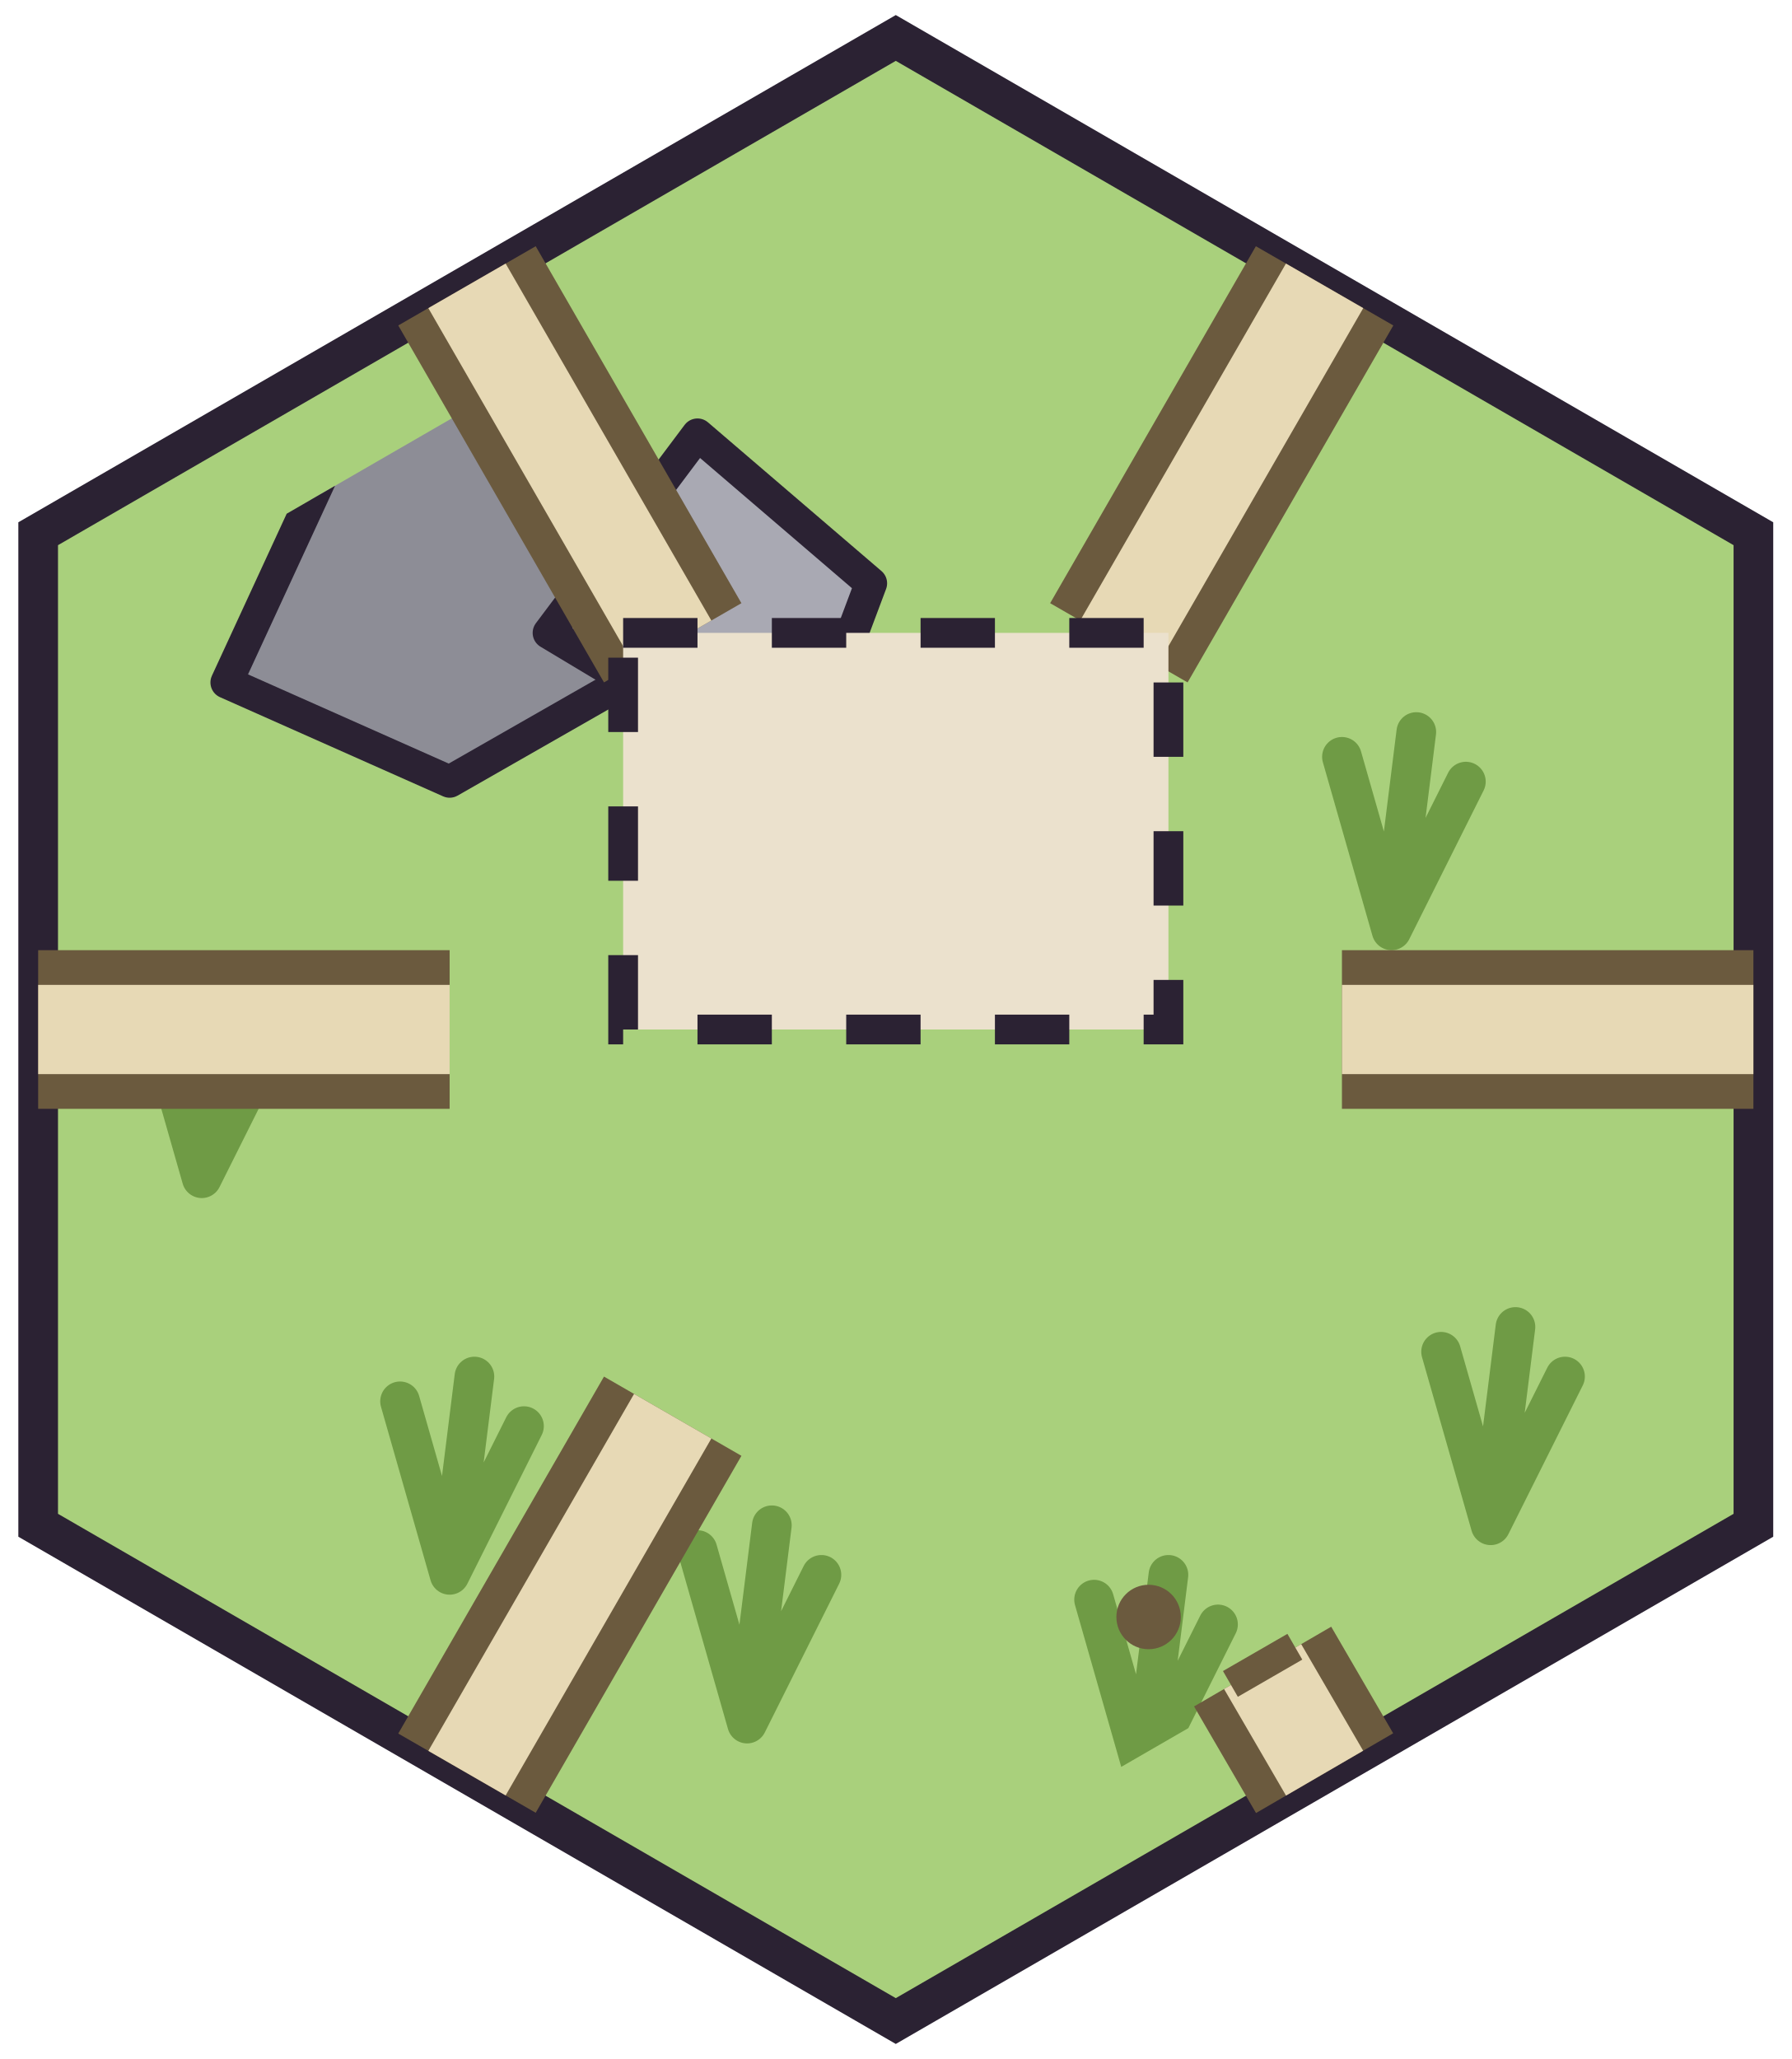
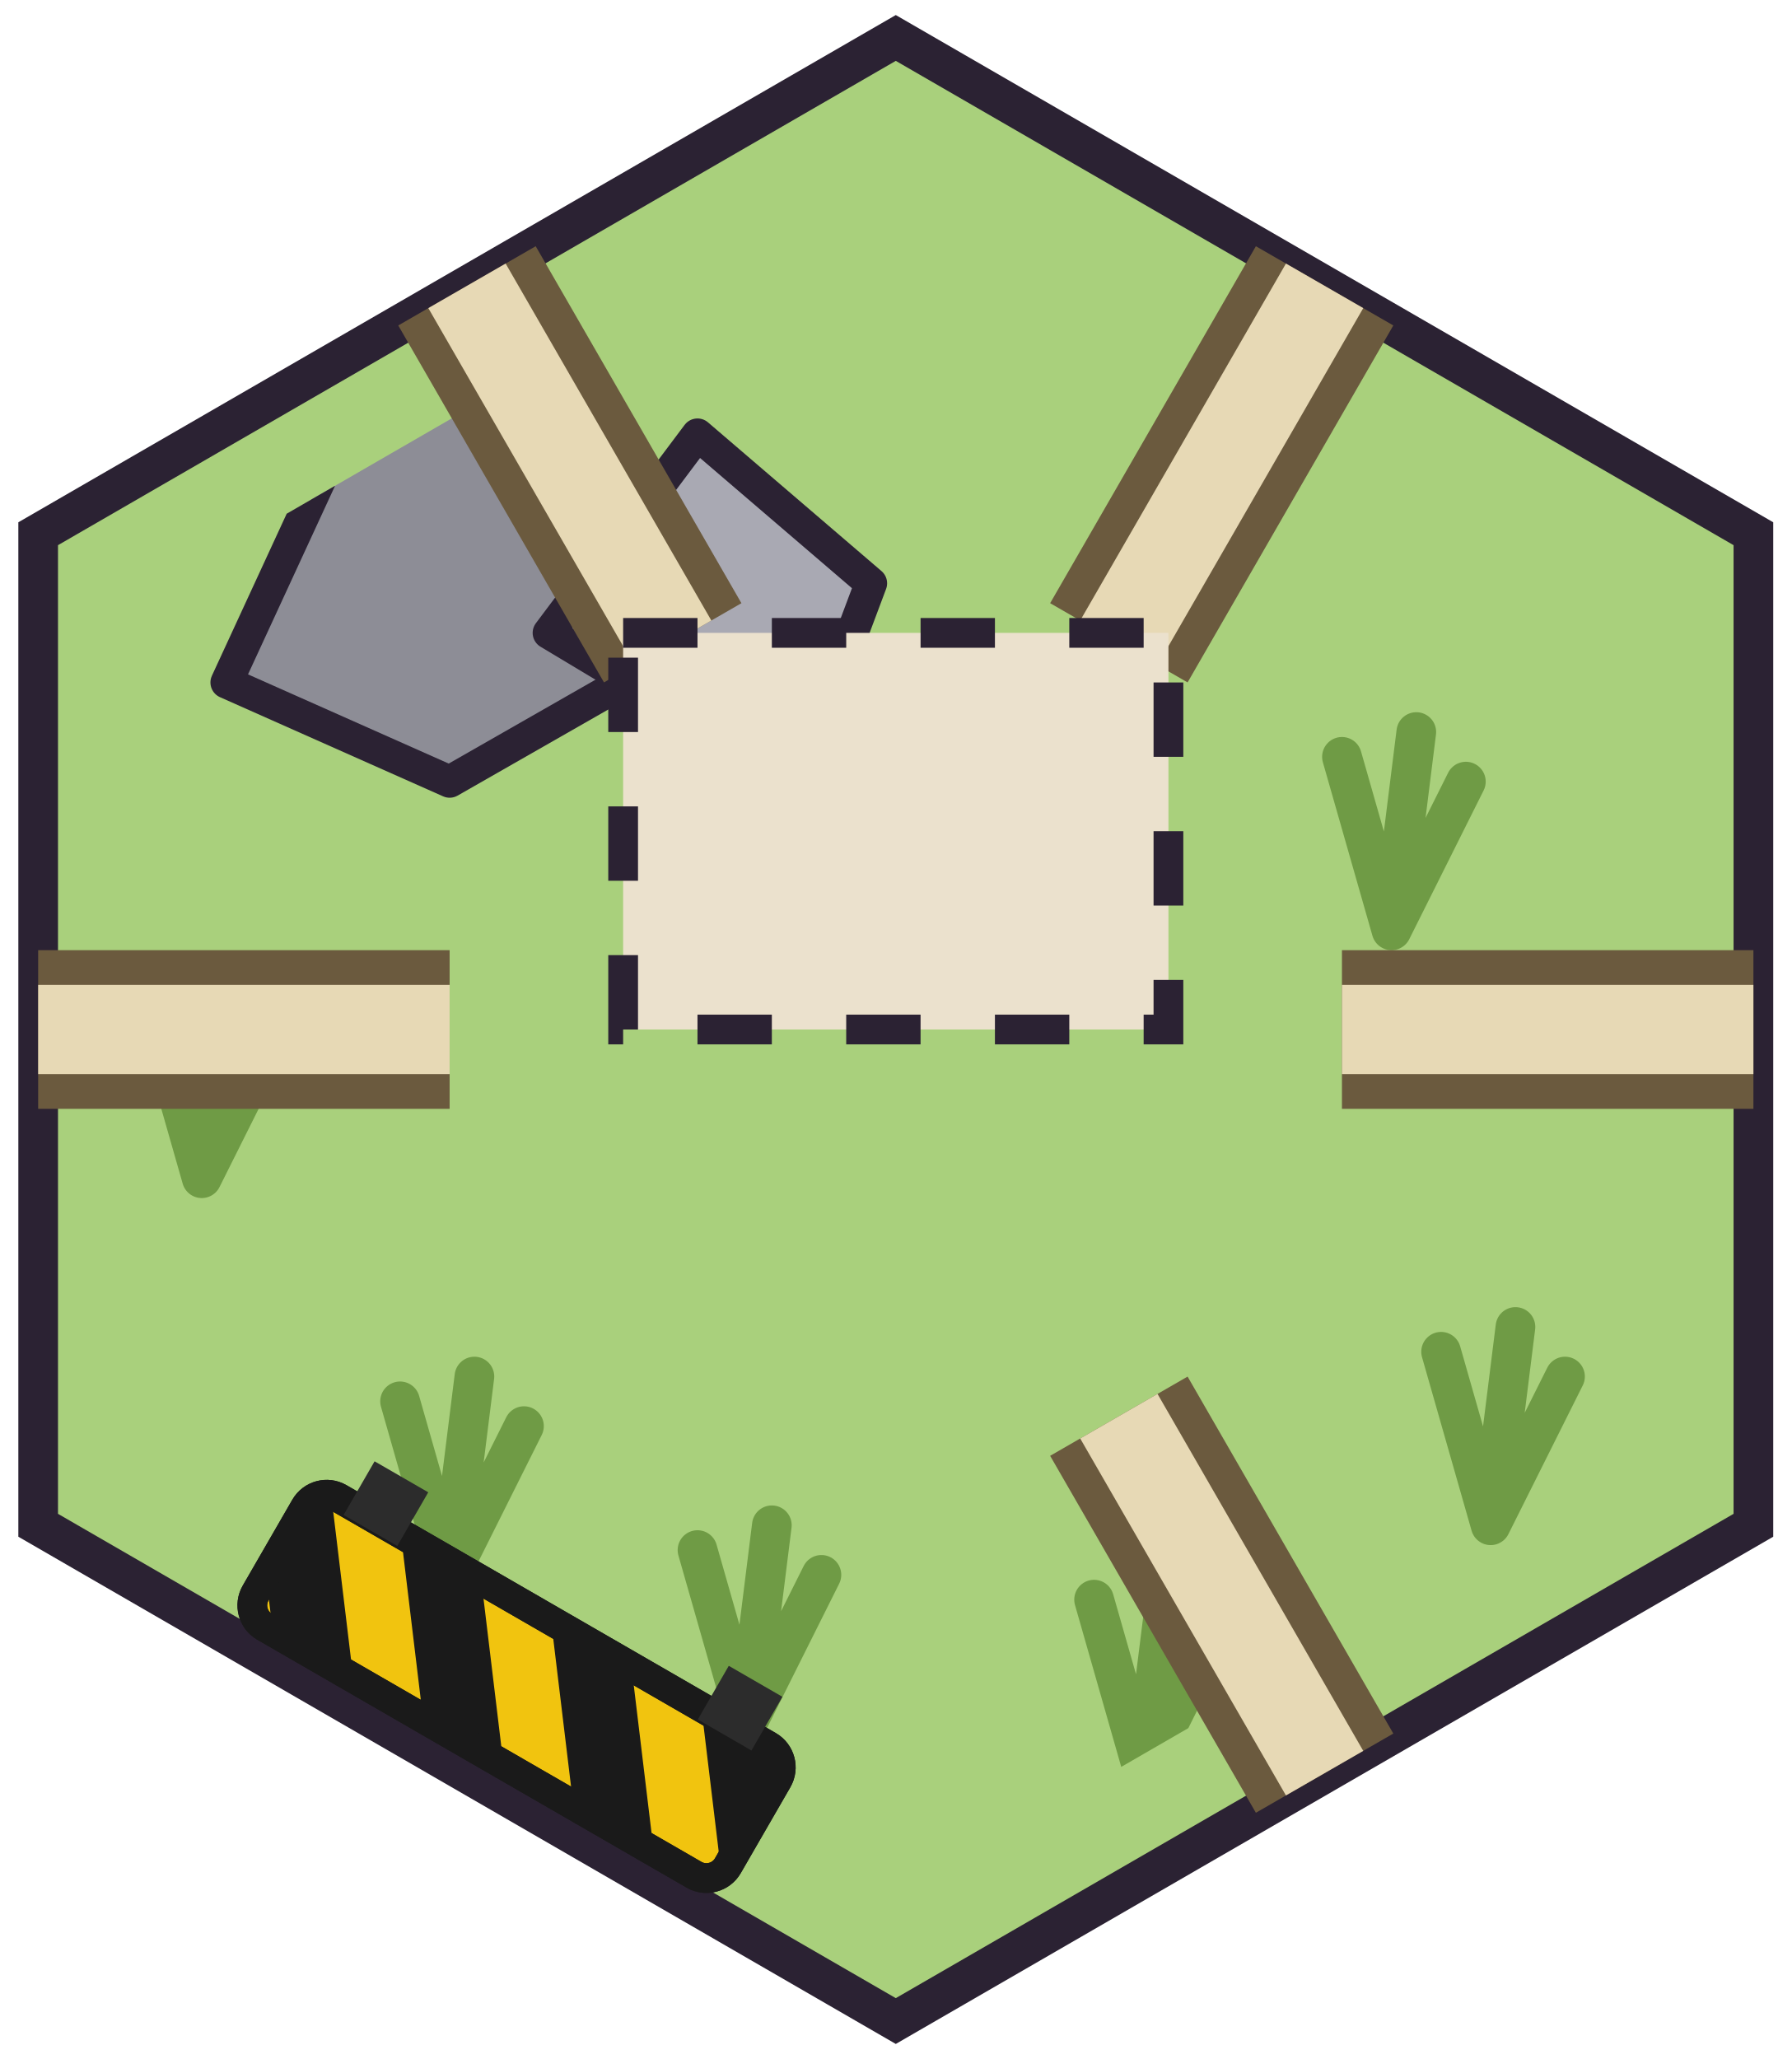
<svg xmlns="http://www.w3.org/2000/svg" viewBox="-36.14 -41.50 72.28 83.00" width="181" height="208" font-family="DejaVu Sans, Arial, sans-serif">
  <polygon points="34.6,20.0 0.0,40.0 -34.6,20.0 -34.6,-20.0 -0.0,-40.0 34.6,-20.0" fill="#a9d07c" stroke="#2b2233" stroke-width="1.6" />
  <clipPath id="c_iron">
    <polygon points="30.3,17.5 0.0,35.0 -30.3,17.5 -30.3,-17.5 -0.0,-35.0 30.3,-17.5" />
  </clipPath>
  <g clip-path="url(#c_iron)">
    <path d="M-18 22 l-2 -7 M-18 22 l1 -8 M-18 22 l3 -6" stroke="#6f9b45" stroke-width="1.6" fill="none" stroke-linecap="round" />
    <path d="M-6 28 l-2 -7 M-6 28 l1 -8 M-6 28 l3 -6" stroke="#6f9b45" stroke-width="1.6" fill="none" stroke-linecap="round" />
    <path d="M10 30 l-2 -7 M10 30 l1 -8 M10 30 l3 -6" stroke="#6f9b45" stroke-width="1.6" fill="none" stroke-linecap="round" />
    <path d="M24 20 l-2 -7 M24 20 l1 -8 M24 20 l3 -6" stroke="#6f9b45" stroke-width="1.6" fill="none" stroke-linecap="round" />
    <path d="M20 -4 l-2 -7 M20 -4 l1 -8 M20 -4 l3 -6" stroke="#6f9b45" stroke-width="1.6" fill="none" stroke-linecap="round" />
    <path d="M-28 6 l-2 -7 M-28 6 l1 -8 M-28 6 l3 -6" stroke="#6f9b45" stroke-width="1.6" fill="none" stroke-linecap="round" />
    <g stroke="#2b2233" stroke-width="1.3" stroke-linejoin="round">
      <polygon points="-27,-14 -21,-27 -12,-24 -11,-14 -18,-10" fill="#8d8d96" />
      <polygon points="-14,-16 -8,-24 -1,-18 -4,-10" fill="#a9a9b3" />
    </g>
  </g>
  <line x1="34.6" y1="0.0" x2="18.0" y2="0.0" stroke="#6b5a3e" stroke-width="6.4" />
  <line x1="34.6" y1="0.0" x2="18.0" y2="0.0" stroke="#e7d9b5" stroke-width="3.6" />
  <line x1="17.3" y1="-30.0" x2="9.0" y2="-15.6" stroke="#6b5a3e" stroke-width="6.4" />
  <line x1="17.3" y1="-30.0" x2="9.0" y2="-15.6" stroke="#e7d9b5" stroke-width="3.6" />
  <line x1="-17.3" y1="-30.0" x2="-9.0" y2="-15.6" stroke="#6b5a3e" stroke-width="6.4" />
  <line x1="-17.3" y1="-30.0" x2="-9.0" y2="-15.6" stroke="#e7d9b5" stroke-width="3.6" />
  <line x1="-34.6" y1="0.0" x2="-18.0" y2="0.0" stroke="#6b5a3e" stroke-width="6.4" />
  <line x1="-34.6" y1="0.0" x2="-18.0" y2="0.0" stroke="#e7d9b5" stroke-width="3.6" />
-   <line x1="-17.3" y1="30.0" x2="-9.0" y2="15.6" stroke="#6b5a3e" stroke-width="6.4" />
-   <line x1="-17.3" y1="30.0" x2="-9.0" y2="15.6" stroke="#e7d9b5" stroke-width="3.6" />
-   <line x1="17.3" y1="30.0" x2="14.8" y2="25.7" stroke="#6b5a3e" stroke-width="6.4" />
-   <line x1="17.3" y1="30.0" x2="14.8" y2="25.7" stroke="#e7d9b5" stroke-width="3.6" />
-   <line x1="13.5" y1="26.4" x2="16.1" y2="24.9" stroke="#6b5a3e" stroke-width="1.2" />
-   <circle cx="10.2" cy="23.7" r="1.3" fill="#6b5a3e" />
+   <g transform="translate(-15.3,26.5) rotate(210.0)">
+     <defs>
+       <clipPath id="blk_4">
+         <rect x="-11" y="-3" width="22" height="6" rx="1" />
+       </clipPath>
+     </defs>
+     <rect x="-11" y="-3" width="22" height="6" rx="1" fill="#f1c40f" stroke="#1a1a1a" stroke-width="1.2" />
+     <g clip-path="url(#blk_4)">
+       <line x1="-14" y1="-4" x2="-8" y2="4" stroke="#1a1a1a" stroke-width="3" />
+       <line x1="-7" y1="-4" x2="-1" y2="4" stroke="#1a1a1a" stroke-width="3" />
+       <line x1="0" y1="-4" x2="6" y2="4" stroke="#1a1a1a" stroke-width="3" />
+       <line x1="7" y1="-4" x2="13" y2="4" stroke="#1a1a1a" stroke-width="3" />
+     </g>
+     <rect x="-11" y="-3" width="22" height="6" rx="1" fill="none" stroke="#1a1a1a" stroke-width="1.2" />
+     <rect x="-9.5" y="2.5" width="2.5" height="2.5" fill="#2c2c2c" />
+     <rect x="7" y="2.5" width="2.5" height="2.5" fill="#2c2c2c" />
+   </g>
+   <line x1="17.3" y1="30.0" x2="9.0" y2="15.6" stroke="#6b5a3e" stroke-width="6.4" />
+   <line x1="17.3" y1="30.0" x2="9.0" y2="15.6" stroke="#e7d9b5" stroke-width="3.6" />
  <rect x="-11" y="-16" width="22" height="16" fill="#ebe1cd" stroke="#2b2233" stroke-width="1.2" stroke-dasharray="3" />
</svg>
